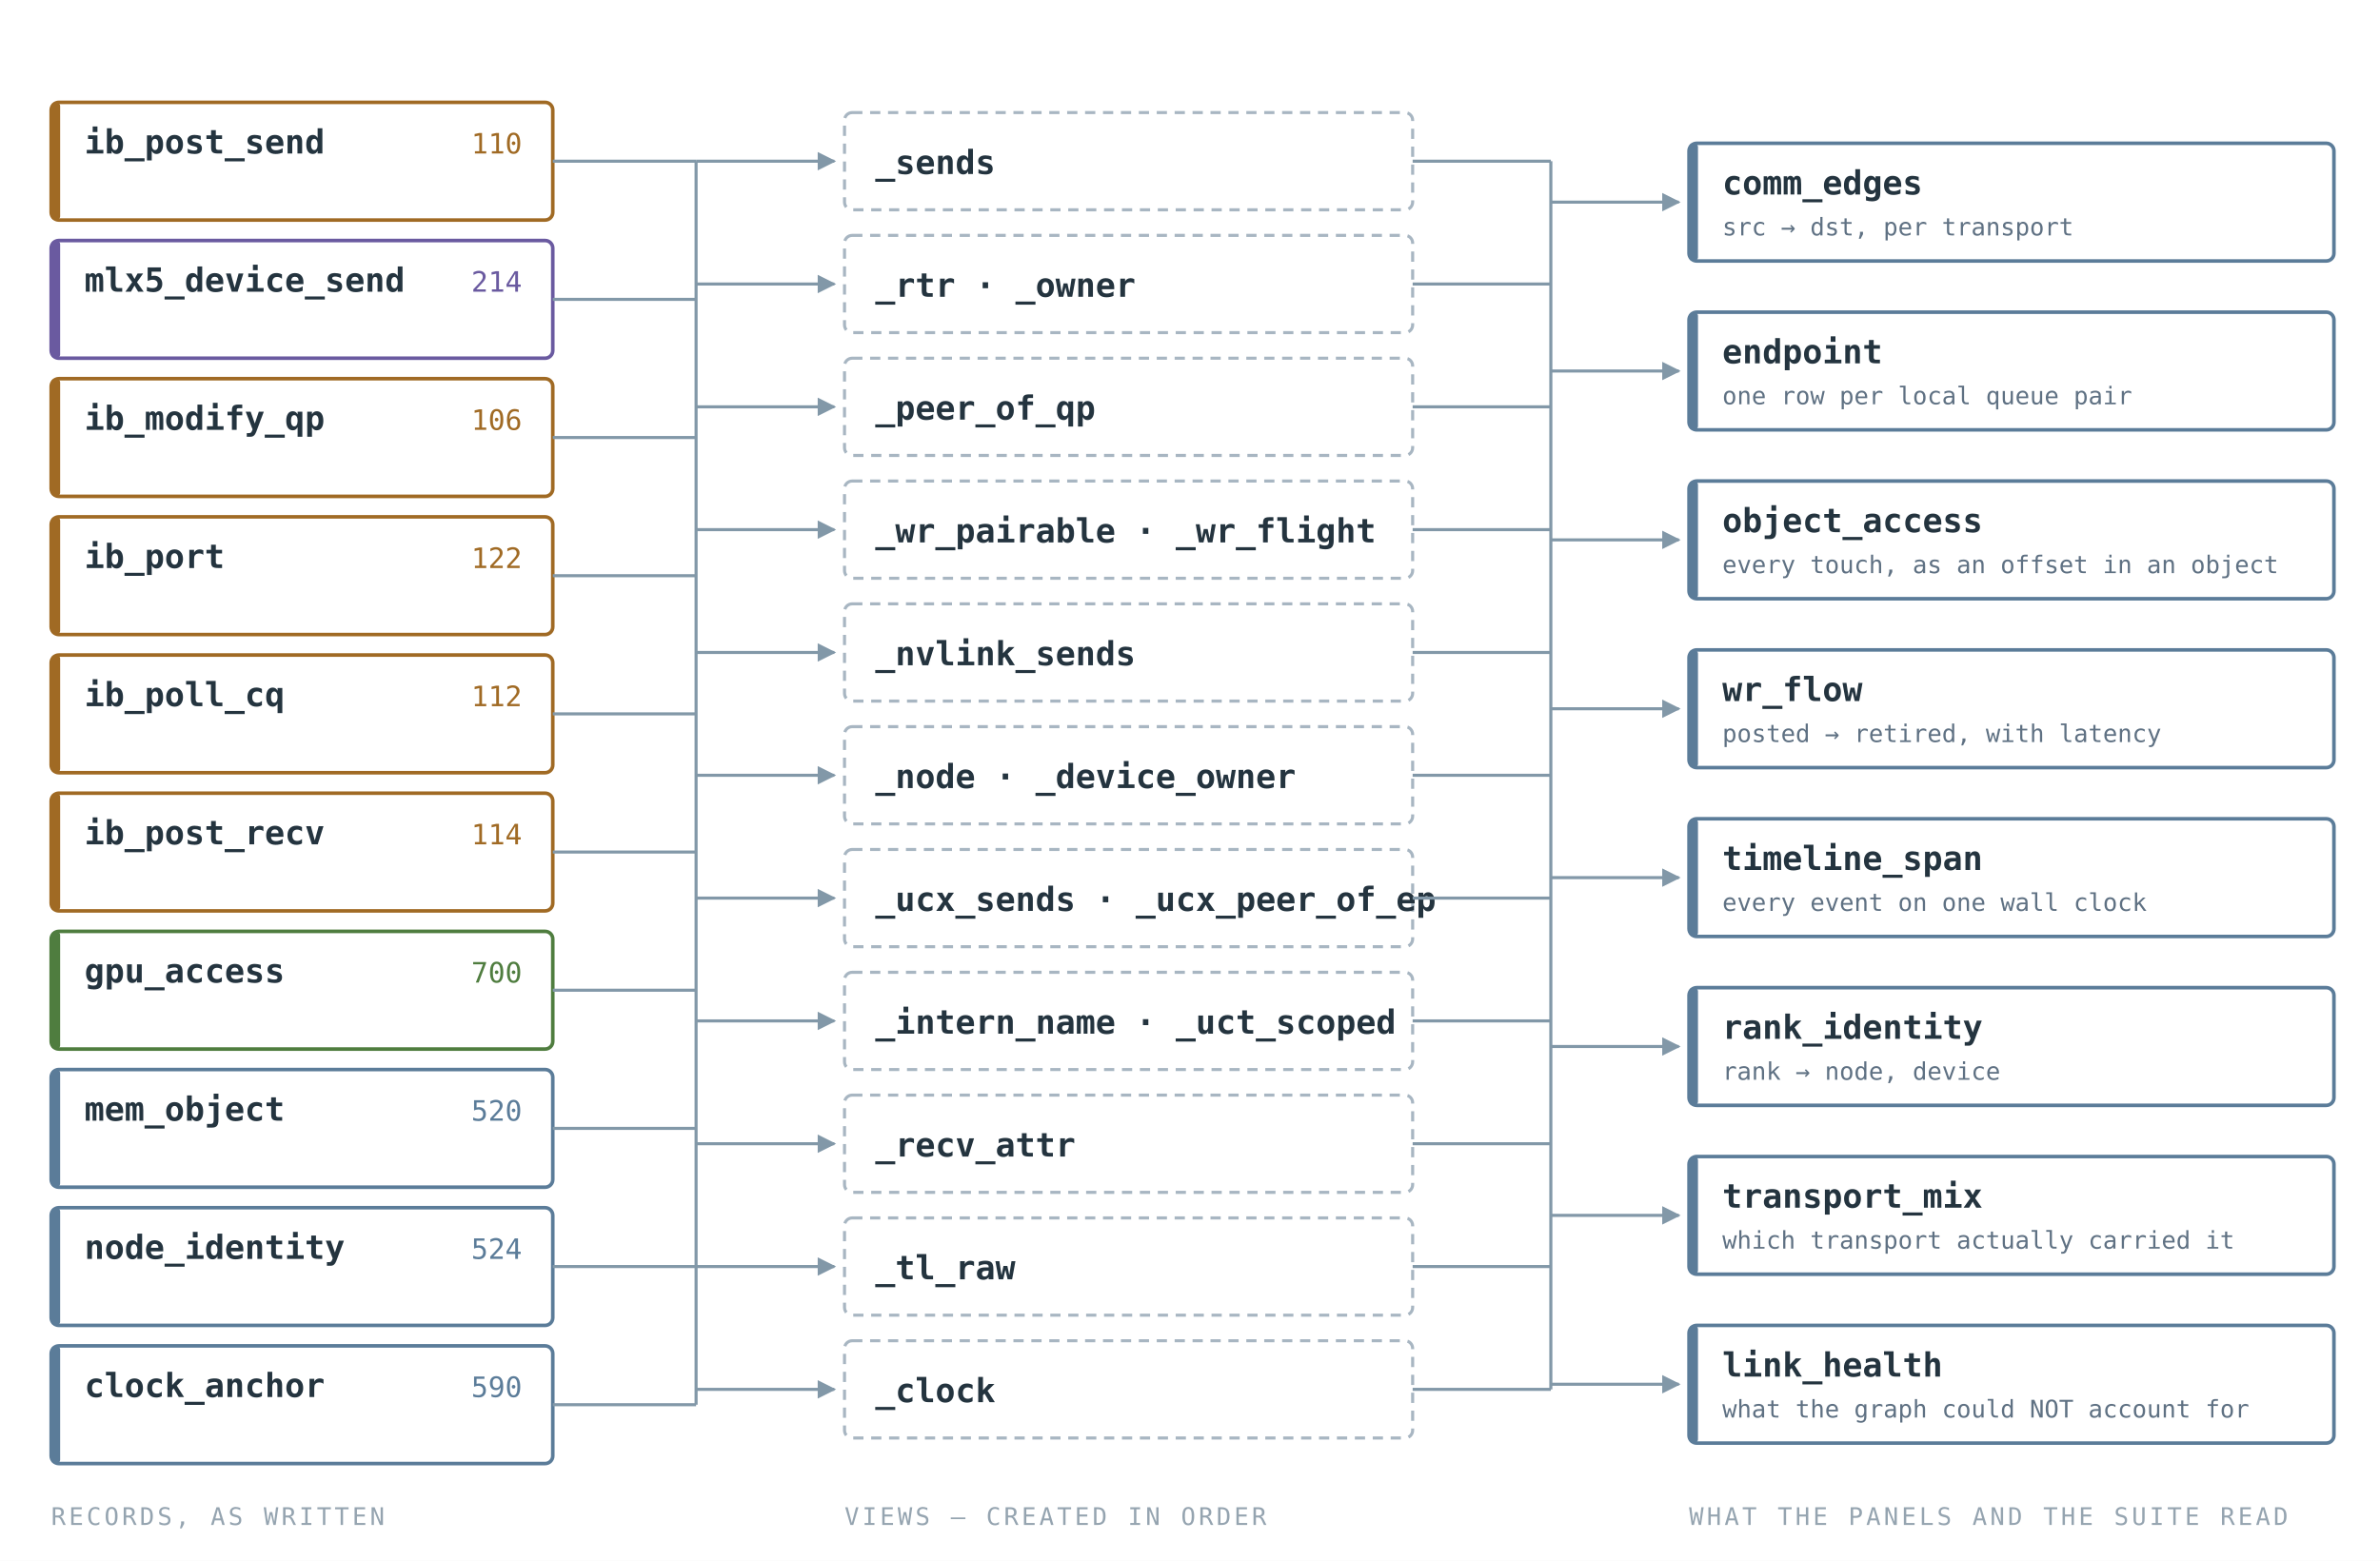
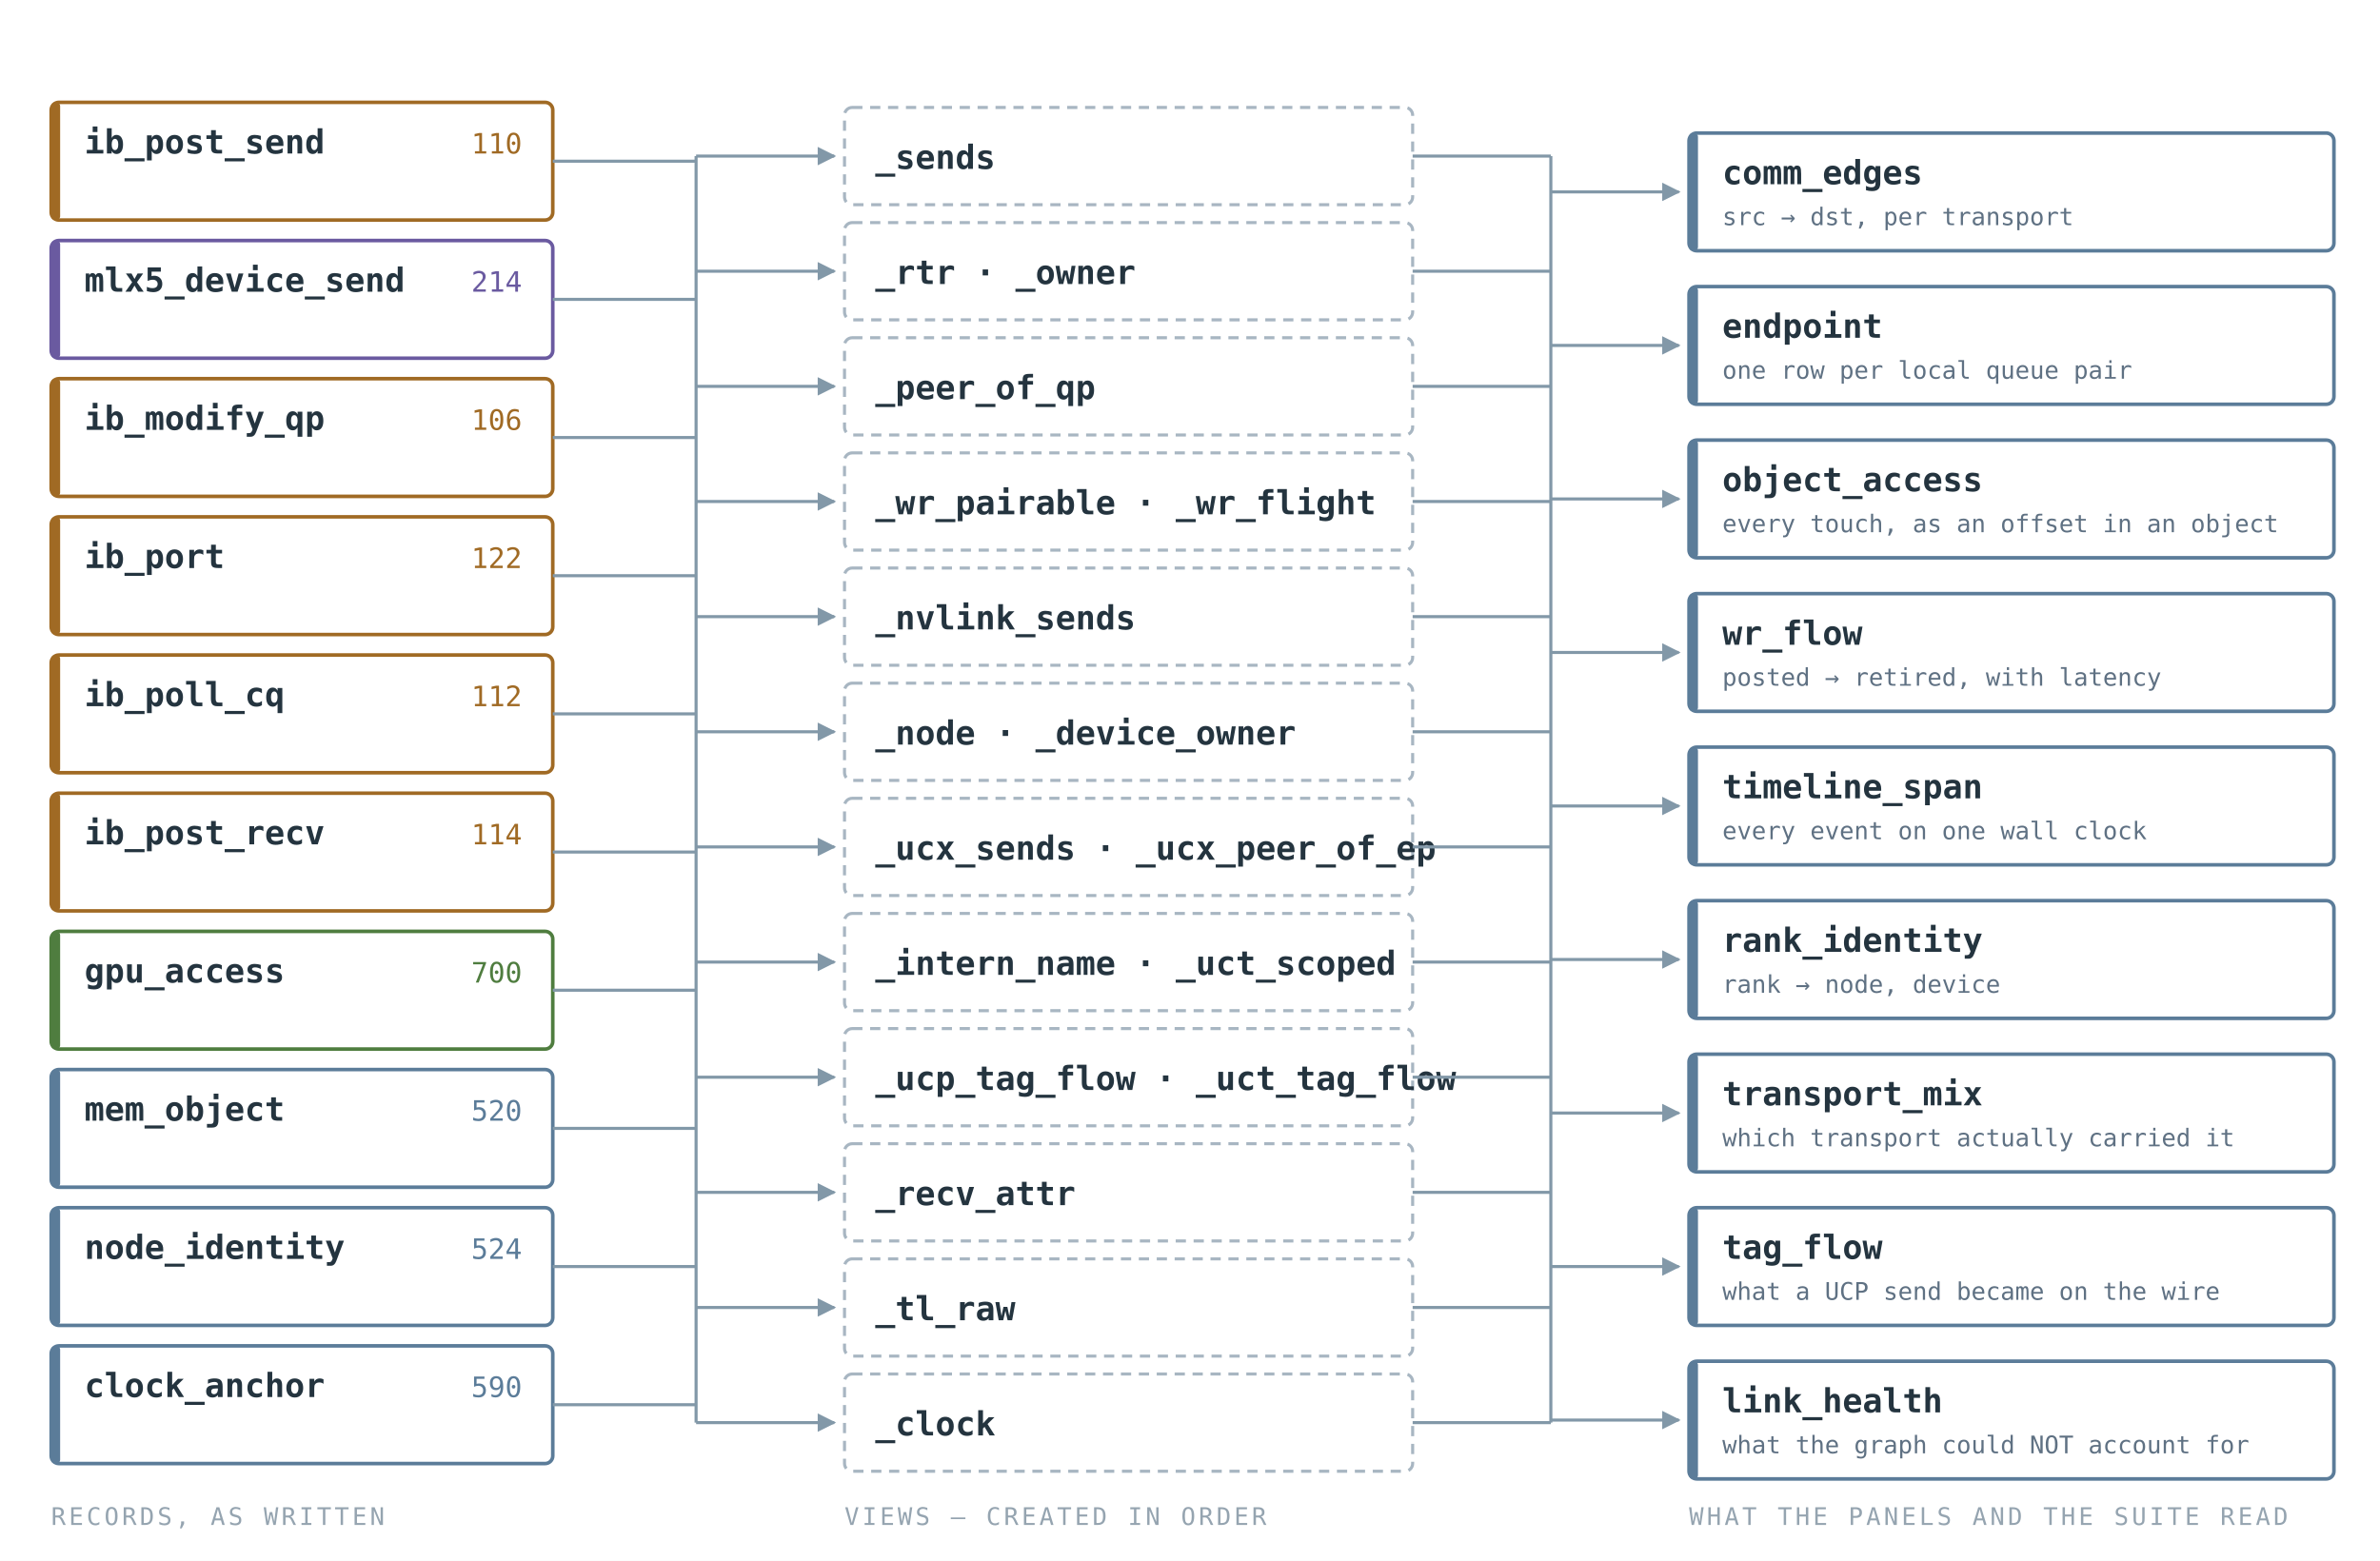
<svg xmlns="http://www.w3.org/2000/svg" viewBox="0 0 930 610" width="1581" height="1037" font-family="Inter, Helvetica Neue, Arial, sans-serif">
  <rect width="930.0" height="610.0" fill="#ffffff" />
  <defs>
    <marker id="ar" viewBox="0 0 10 10" refX="9" refY="5" markerWidth="6" markerHeight="6" orient="auto-start-reverse">
      <path d="M0 0 L10 5 L0 10 z" fill="#8298a8" />
    </marker>
  </defs>
  <g>
    <rect x="20" y="40" width="196" height="46" rx="3" fill="#ffffff" stroke="#a06a24" stroke-width="1.4" />
    <rect x="20" y="40" width="3.5" height="46" rx="1.5" fill="#a06a24" />
    <text x="33" y="60" font-family="ui-monospace, SFMono-Regular, Menlo, monospace" font-size="13" font-weight="600" fill="#24343f">ib_post_send</text>
    <text x="33" y="76" font-family="ui-monospace, SFMono-Regular, Menlo, monospace" font-size="9.5" fill="#5f7183" />
    <text x="204" y="60" fill="#a06a24" font-family="ui-monospace, SFMono-Regular, Menlo, monospace" font-size="11" font-weight="500" text-anchor="end">110</text>
    <text x="204" y="76" font-family="ui-monospace, SFMono-Regular, Menlo, monospace" font-size="8.5" letter-spacing="0.8" fill="#95a4b0" text-anchor="end" />
  </g>
  <g>
    <rect x="20" y="94" width="196" height="46" rx="3" fill="#ffffff" stroke="#6a5aa0" stroke-width="1.4" />
    <rect x="20" y="94" width="3.5" height="46" rx="1.5" fill="#6a5aa0" />
    <text x="33" y="114" font-family="ui-monospace, SFMono-Regular, Menlo, monospace" font-size="13" font-weight="600" fill="#24343f">mlx5_device_send</text>
    <text x="33" y="130" font-family="ui-monospace, SFMono-Regular, Menlo, monospace" font-size="9.5" fill="#5f7183" />
    <text x="204" y="114" fill="#6a5aa0" font-family="ui-monospace, SFMono-Regular, Menlo, monospace" font-size="11" font-weight="500" text-anchor="end">214</text>
    <text x="204" y="130" font-family="ui-monospace, SFMono-Regular, Menlo, monospace" font-size="8.5" letter-spacing="0.8" fill="#95a4b0" text-anchor="end" />
  </g>
  <g>
    <rect x="20" y="148" width="196" height="46" rx="3" fill="#ffffff" stroke="#a06a24" stroke-width="1.4" />
    <rect x="20" y="148" width="3.5" height="46" rx="1.5" fill="#a06a24" />
    <text x="33" y="168" font-family="ui-monospace, SFMono-Regular, Menlo, monospace" font-size="13" font-weight="600" fill="#24343f">ib_modify_qp</text>
    <text x="33" y="184" font-family="ui-monospace, SFMono-Regular, Menlo, monospace" font-size="9.5" fill="#5f7183" />
    <text x="204" y="168" fill="#a06a24" font-family="ui-monospace, SFMono-Regular, Menlo, monospace" font-size="11" font-weight="500" text-anchor="end">106</text>
    <text x="204" y="184" font-family="ui-monospace, SFMono-Regular, Menlo, monospace" font-size="8.5" letter-spacing="0.8" fill="#95a4b0" text-anchor="end" />
  </g>
  <g>
    <rect x="20" y="202" width="196" height="46" rx="3" fill="#ffffff" stroke="#a06a24" stroke-width="1.4" />
    <rect x="20" y="202" width="3.5" height="46" rx="1.5" fill="#a06a24" />
    <text x="33" y="222" font-family="ui-monospace, SFMono-Regular, Menlo, monospace" font-size="13" font-weight="600" fill="#24343f">ib_port</text>
    <text x="33" y="238" font-family="ui-monospace, SFMono-Regular, Menlo, monospace" font-size="9.5" fill="#5f7183" />
    <text x="204" y="222" fill="#a06a24" font-family="ui-monospace, SFMono-Regular, Menlo, monospace" font-size="11" font-weight="500" text-anchor="end">122</text>
    <text x="204" y="238" font-family="ui-monospace, SFMono-Regular, Menlo, monospace" font-size="8.5" letter-spacing="0.8" fill="#95a4b0" text-anchor="end" />
  </g>
  <g>
    <rect x="20" y="256" width="196" height="46" rx="3" fill="#ffffff" stroke="#a06a24" stroke-width="1.4" />
    <rect x="20" y="256" width="3.5" height="46" rx="1.5" fill="#a06a24" />
    <text x="33" y="276" font-family="ui-monospace, SFMono-Regular, Menlo, monospace" font-size="13" font-weight="600" fill="#24343f">ib_poll_cq</text>
    <text x="33" y="292" font-family="ui-monospace, SFMono-Regular, Menlo, monospace" font-size="9.5" fill="#5f7183" />
    <text x="204" y="276" fill="#a06a24" font-family="ui-monospace, SFMono-Regular, Menlo, monospace" font-size="11" font-weight="500" text-anchor="end">112</text>
    <text x="204" y="292" font-family="ui-monospace, SFMono-Regular, Menlo, monospace" font-size="8.5" letter-spacing="0.8" fill="#95a4b0" text-anchor="end" />
  </g>
  <g>
    <rect x="20" y="310" width="196" height="46" rx="3" fill="#ffffff" stroke="#a06a24" stroke-width="1.4" />
    <rect x="20" y="310" width="3.5" height="46" rx="1.5" fill="#a06a24" />
    <text x="33" y="330" font-family="ui-monospace, SFMono-Regular, Menlo, monospace" font-size="13" font-weight="600" fill="#24343f">ib_post_recv</text>
    <text x="33" y="346" font-family="ui-monospace, SFMono-Regular, Menlo, monospace" font-size="9.5" fill="#5f7183" />
    <text x="204" y="330" fill="#a06a24" font-family="ui-monospace, SFMono-Regular, Menlo, monospace" font-size="11" font-weight="500" text-anchor="end">114</text>
    <text x="204" y="346" font-family="ui-monospace, SFMono-Regular, Menlo, monospace" font-size="8.5" letter-spacing="0.8" fill="#95a4b0" text-anchor="end" />
  </g>
  <g>
    <rect x="20" y="364" width="196" height="46" rx="3" fill="#ffffff" stroke="#4f7d3f" stroke-width="1.4" />
    <rect x="20" y="364" width="3.5" height="46" rx="1.5" fill="#4f7d3f" />
    <text x="33" y="384" font-family="ui-monospace, SFMono-Regular, Menlo, monospace" font-size="13" font-weight="600" fill="#24343f">gpu_access</text>
    <text x="33" y="400" font-family="ui-monospace, SFMono-Regular, Menlo, monospace" font-size="9.5" fill="#5f7183" />
    <text x="204" y="384" fill="#4f7d3f" font-family="ui-monospace, SFMono-Regular, Menlo, monospace" font-size="11" font-weight="500" text-anchor="end">700</text>
    <text x="204" y="400" font-family="ui-monospace, SFMono-Regular, Menlo, monospace" font-size="8.5" letter-spacing="0.8" fill="#95a4b0" text-anchor="end" />
  </g>
  <g>
    <rect x="20" y="418" width="196" height="46" rx="3" fill="#ffffff" stroke="#5b7c99" stroke-width="1.4" />
    <rect x="20" y="418" width="3.5" height="46" rx="1.5" fill="#5b7c99" />
    <text x="33" y="438" font-family="ui-monospace, SFMono-Regular, Menlo, monospace" font-size="13" font-weight="600" fill="#24343f">mem_object</text>
    <text x="33" y="454" font-family="ui-monospace, SFMono-Regular, Menlo, monospace" font-size="9.5" fill="#5f7183" />
    <text x="204" y="438" fill="#5b7c99" font-family="ui-monospace, SFMono-Regular, Menlo, monospace" font-size="11" font-weight="500" text-anchor="end">520</text>
    <text x="204" y="454" font-family="ui-monospace, SFMono-Regular, Menlo, monospace" font-size="8.5" letter-spacing="0.8" fill="#95a4b0" text-anchor="end" />
  </g>
  <g>
    <rect x="20" y="472" width="196" height="46" rx="3" fill="#ffffff" stroke="#5b7c99" stroke-width="1.4" />
    <rect x="20" y="472" width="3.5" height="46" rx="1.5" fill="#5b7c99" />
    <text x="33" y="492" font-family="ui-monospace, SFMono-Regular, Menlo, monospace" font-size="13" font-weight="600" fill="#24343f">node_identity</text>
    <text x="33" y="508" font-family="ui-monospace, SFMono-Regular, Menlo, monospace" font-size="9.5" fill="#5f7183" />
    <text x="204" y="492" fill="#5b7c99" font-family="ui-monospace, SFMono-Regular, Menlo, monospace" font-size="11" font-weight="500" text-anchor="end">524</text>
    <text x="204" y="508" font-family="ui-monospace, SFMono-Regular, Menlo, monospace" font-size="8.5" letter-spacing="0.8" fill="#95a4b0" text-anchor="end" />
  </g>
  <g>
    <rect x="20" y="526" width="196" height="46" rx="3" fill="#ffffff" stroke="#5b7c99" stroke-width="1.4" />
    <rect x="20" y="526" width="3.5" height="46" rx="1.5" fill="#5b7c99" />
    <text x="33" y="546" font-family="ui-monospace, SFMono-Regular, Menlo, monospace" font-size="13" font-weight="600" fill="#24343f">clock_anchor</text>
    <text x="33" y="562" font-family="ui-monospace, SFMono-Regular, Menlo, monospace" font-size="9.5" fill="#5f7183" />
    <text x="204" y="546" fill="#5b7c99" font-family="ui-monospace, SFMono-Regular, Menlo, monospace" font-size="11" font-weight="500" text-anchor="end">590</text>
    <text x="204" y="562" font-family="ui-monospace, SFMono-Regular, Menlo, monospace" font-size="8.5" letter-spacing="0.8" fill="#95a4b0" text-anchor="end" />
  </g>
-   <rect x="330" y="44" width="222" height="38" rx="3" fill="#ffffff" stroke="#a8b6c2" stroke-width="1.2" stroke-dasharray="4 3" />
-   <text x="342" y="68" font-family="ui-monospace, SFMono-Regular, Menlo, monospace" font-size="13" font-weight="600" fill="#24343f">_sends</text>
-   <rect x="330" y="92" width="222" height="38" rx="3" fill="#ffffff" stroke="#a8b6c2" stroke-width="1.2" stroke-dasharray="4 3" />
-   <text x="342" y="116" font-family="ui-monospace, SFMono-Regular, Menlo, monospace" font-size="13" font-weight="600" fill="#24343f">_rtr  ·  _owner</text>
-   <rect x="330" y="140" width="222" height="38" rx="3" fill="#ffffff" stroke="#a8b6c2" stroke-width="1.2" stroke-dasharray="4 3" />
-   <text x="342" y="164" font-family="ui-monospace, SFMono-Regular, Menlo, monospace" font-size="13" font-weight="600" fill="#24343f">_peer_of_qp</text>
-   <rect x="330" y="188" width="222" height="38" rx="3" fill="#ffffff" stroke="#a8b6c2" stroke-width="1.2" stroke-dasharray="4 3" />
-   <text x="342" y="212" font-family="ui-monospace, SFMono-Regular, Menlo, monospace" font-size="13" font-weight="600" fill="#24343f">_wr_pairable  ·  _wr_flight</text>
-   <rect x="330" y="236" width="222" height="38" rx="3" fill="#ffffff" stroke="#a8b6c2" stroke-width="1.2" stroke-dasharray="4 3" />
-   <text x="342" y="260" font-family="ui-monospace, SFMono-Regular, Menlo, monospace" font-size="13" font-weight="600" fill="#24343f">_nvlink_sends</text>
-   <rect x="330" y="284" width="222" height="38" rx="3" fill="#ffffff" stroke="#a8b6c2" stroke-width="1.2" stroke-dasharray="4 3" />
-   <text x="342" y="308" font-family="ui-monospace, SFMono-Regular, Menlo, monospace" font-size="13" font-weight="600" fill="#24343f">_node  ·  _device_owner</text>
-   <rect x="330" y="332" width="222" height="38" rx="3" fill="#ffffff" stroke="#a8b6c2" stroke-width="1.2" stroke-dasharray="4 3" />
-   <text x="342" y="356" font-family="ui-monospace, SFMono-Regular, Menlo, monospace" font-size="13" font-weight="600" fill="#24343f">_ucx_sends  ·  _ucx_peer_of_ep</text>
-   <rect x="330" y="380" width="222" height="38" rx="3" fill="#ffffff" stroke="#a8b6c2" stroke-width="1.2" stroke-dasharray="4 3" />
-   <text x="342" y="404" font-family="ui-monospace, SFMono-Regular, Menlo, monospace" font-size="13" font-weight="600" fill="#24343f">_intern_name  ·  _uct_scoped</text>
-   <rect x="330" y="428" width="222" height="38" rx="3" fill="#ffffff" stroke="#a8b6c2" stroke-width="1.2" stroke-dasharray="4 3" />
-   <text x="342" y="452" font-family="ui-monospace, SFMono-Regular, Menlo, monospace" font-size="13" font-weight="600" fill="#24343f">_recv_attr</text>
-   <rect x="330" y="476" width="222" height="38" rx="3" fill="#ffffff" stroke="#a8b6c2" stroke-width="1.2" stroke-dasharray="4 3" />
-   <text x="342" y="500" font-family="ui-monospace, SFMono-Regular, Menlo, monospace" font-size="13" font-weight="600" fill="#24343f">_tl_raw</text>
-   <rect x="330" y="524" width="222" height="38" rx="3" fill="#ffffff" stroke="#a8b6c2" stroke-width="1.2" stroke-dasharray="4 3" />
-   <text x="342" y="548" font-family="ui-monospace, SFMono-Regular, Menlo, monospace" font-size="13" font-weight="600" fill="#24343f">_clock</text>
-   <rect x="660" y="56" width="252" height="46" rx="3" fill="#ffffff" stroke="#5b7c99" stroke-width="1.4" />
-   <rect x="660" y="56" width="3.5" height="46" rx="1.5" fill="#5b7c99" />
-   <text x="673" y="76" font-family="ui-monospace, SFMono-Regular, Menlo, monospace" font-size="13" font-weight="600" fill="#24343f">comm_edges</text>
-   <text x="673" y="92" font-family="ui-monospace, SFMono-Regular, Menlo, monospace" font-size="9.5" fill="#5f7183">src → dst, per transport</text>
-   <rect x="660" y="122" width="252" height="46" rx="3" fill="#ffffff" stroke="#5b7c99" stroke-width="1.4" />
-   <rect x="660" y="122" width="3.5" height="46" rx="1.5" fill="#5b7c99" />
-   <text x="673" y="142" font-family="ui-monospace, SFMono-Regular, Menlo, monospace" font-size="13" font-weight="600" fill="#24343f">endpoint</text>
-   <text x="673" y="158" font-family="ui-monospace, SFMono-Regular, Menlo, monospace" font-size="9.5" fill="#5f7183">one row per local queue pair</text>
-   <rect x="660" y="188" width="252" height="46" rx="3" fill="#ffffff" stroke="#5b7c99" stroke-width="1.4" />
-   <rect x="660" y="188" width="3.5" height="46" rx="1.5" fill="#5b7c99" />
-   <text x="673" y="208" font-family="ui-monospace, SFMono-Regular, Menlo, monospace" font-size="13" font-weight="600" fill="#24343f">object_access</text>
-   <text x="673" y="224" font-family="ui-monospace, SFMono-Regular, Menlo, monospace" font-size="9.5" fill="#5f7183">every touch, as an offset in an object</text>
-   <rect x="660" y="254" width="252" height="46" rx="3" fill="#ffffff" stroke="#5b7c99" stroke-width="1.4" />
-   <rect x="660" y="254" width="3.5" height="46" rx="1.5" fill="#5b7c99" />
-   <text x="673" y="274" font-family="ui-monospace, SFMono-Regular, Menlo, monospace" font-size="13" font-weight="600" fill="#24343f">wr_flow</text>
-   <text x="673" y="290" font-family="ui-monospace, SFMono-Regular, Menlo, monospace" font-size="9.5" fill="#5f7183">posted → retired, with latency</text>
-   <rect x="660" y="320" width="252" height="46" rx="3" fill="#ffffff" stroke="#5b7c99" stroke-width="1.4" />
-   <rect x="660" y="320" width="3.5" height="46" rx="1.5" fill="#5b7c99" />
-   <text x="673" y="340" font-family="ui-monospace, SFMono-Regular, Menlo, monospace" font-size="13" font-weight="600" fill="#24343f">timeline_span</text>
-   <text x="673" y="356" font-family="ui-monospace, SFMono-Regular, Menlo, monospace" font-size="9.5" fill="#5f7183">every event on one wall clock</text>
-   <rect x="660" y="386" width="252" height="46" rx="3" fill="#ffffff" stroke="#5b7c99" stroke-width="1.4" />
-   <rect x="660" y="386" width="3.5" height="46" rx="1.5" fill="#5b7c99" />
-   <text x="673" y="406" font-family="ui-monospace, SFMono-Regular, Menlo, monospace" font-size="13" font-weight="600" fill="#24343f">rank_identity</text>
-   <text x="673" y="422" font-family="ui-monospace, SFMono-Regular, Menlo, monospace" font-size="9.5" fill="#5f7183">rank → node, device</text>
-   <rect x="660" y="452" width="252" height="46" rx="3" fill="#ffffff" stroke="#5b7c99" stroke-width="1.4" />
-   <rect x="660" y="452" width="3.5" height="46" rx="1.5" fill="#5b7c99" />
-   <text x="673" y="472" font-family="ui-monospace, SFMono-Regular, Menlo, monospace" font-size="13" font-weight="600" fill="#24343f">transport_mix</text>
-   <text x="673" y="488" font-family="ui-monospace, SFMono-Regular, Menlo, monospace" font-size="9.5" fill="#5f7183">which transport actually carried it</text>
-   <rect x="660" y="518" width="252" height="46" rx="3" fill="#ffffff" stroke="#5b7c99" stroke-width="1.4" />
-   <rect x="660" y="518" width="3.5" height="46" rx="1.5" fill="#5b7c99" />
-   <text x="673" y="538" font-family="ui-monospace, SFMono-Regular, Menlo, monospace" font-size="13" font-weight="600" fill="#24343f">link_health</text>
-   <text x="673" y="554" font-family="ui-monospace, SFMono-Regular, Menlo, monospace" font-size="9.5" fill="#5f7183">what the graph could NOT account for</text>
+   <rect x="330" y="42" width="222" height="38" rx="3" fill="#ffffff" stroke="#a8b6c2" stroke-width="1.2" stroke-dasharray="4 3" />
+   <text x="342" y="66" font-family="ui-monospace, SFMono-Regular, Menlo, monospace" font-size="13" font-weight="600" fill="#24343f">_sends</text>
+   <rect x="330" y="87" width="222" height="38" rx="3" fill="#ffffff" stroke="#a8b6c2" stroke-width="1.2" stroke-dasharray="4 3" />
+   <text x="342" y="111" font-family="ui-monospace, SFMono-Regular, Menlo, monospace" font-size="13" font-weight="600" fill="#24343f">_rtr  ·  _owner</text>
+   <rect x="330" y="132" width="222" height="38" rx="3" fill="#ffffff" stroke="#a8b6c2" stroke-width="1.2" stroke-dasharray="4 3" />
+   <text x="342" y="156" font-family="ui-monospace, SFMono-Regular, Menlo, monospace" font-size="13" font-weight="600" fill="#24343f">_peer_of_qp</text>
+   <rect x="330" y="177" width="222" height="38" rx="3" fill="#ffffff" stroke="#a8b6c2" stroke-width="1.2" stroke-dasharray="4 3" />
+   <text x="342" y="201" font-family="ui-monospace, SFMono-Regular, Menlo, monospace" font-size="13" font-weight="600" fill="#24343f">_wr_pairable  ·  _wr_flight</text>
+   <rect x="330" y="222" width="222" height="38" rx="3" fill="#ffffff" stroke="#a8b6c2" stroke-width="1.2" stroke-dasharray="4 3" />
+   <text x="342" y="246" font-family="ui-monospace, SFMono-Regular, Menlo, monospace" font-size="13" font-weight="600" fill="#24343f">_nvlink_sends</text>
+   <rect x="330" y="267" width="222" height="38" rx="3" fill="#ffffff" stroke="#a8b6c2" stroke-width="1.2" stroke-dasharray="4 3" />
+   <text x="342" y="291" font-family="ui-monospace, SFMono-Regular, Menlo, monospace" font-size="13" font-weight="600" fill="#24343f">_node  ·  _device_owner</text>
+   <rect x="330" y="312" width="222" height="38" rx="3" fill="#ffffff" stroke="#a8b6c2" stroke-width="1.2" stroke-dasharray="4 3" />
+   <text x="342" y="336" font-family="ui-monospace, SFMono-Regular, Menlo, monospace" font-size="13" font-weight="600" fill="#24343f">_ucx_sends  ·  _ucx_peer_of_ep</text>
+   <rect x="330" y="357" width="222" height="38" rx="3" fill="#ffffff" stroke="#a8b6c2" stroke-width="1.2" stroke-dasharray="4 3" />
+   <text x="342" y="381" font-family="ui-monospace, SFMono-Regular, Menlo, monospace" font-size="13" font-weight="600" fill="#24343f">_intern_name  ·  _uct_scoped</text>
+   <rect x="330" y="402" width="222" height="38" rx="3" fill="#ffffff" stroke="#a8b6c2" stroke-width="1.2" stroke-dasharray="4 3" />
+   <text x="342" y="426" font-family="ui-monospace, SFMono-Regular, Menlo, monospace" font-size="13" font-weight="600" fill="#24343f">_ucp_tag_flow  ·  _uct_tag_flow</text>
+   <rect x="330" y="447" width="222" height="38" rx="3" fill="#ffffff" stroke="#a8b6c2" stroke-width="1.2" stroke-dasharray="4 3" />
+   <text x="342" y="471" font-family="ui-monospace, SFMono-Regular, Menlo, monospace" font-size="13" font-weight="600" fill="#24343f">_recv_attr</text>
+   <rect x="330" y="492" width="222" height="38" rx="3" fill="#ffffff" stroke="#a8b6c2" stroke-width="1.2" stroke-dasharray="4 3" />
+   <text x="342" y="516" font-family="ui-monospace, SFMono-Regular, Menlo, monospace" font-size="13" font-weight="600" fill="#24343f">_tl_raw</text>
+   <rect x="330" y="537" width="222" height="38" rx="3" fill="#ffffff" stroke="#a8b6c2" stroke-width="1.2" stroke-dasharray="4 3" />
+   <text x="342" y="561" font-family="ui-monospace, SFMono-Regular, Menlo, monospace" font-size="13" font-weight="600" fill="#24343f">_clock</text>
+   <rect x="660" y="52" width="252" height="46" rx="3" fill="#ffffff" stroke="#5b7c99" stroke-width="1.4" />
+   <rect x="660" y="52" width="3.5" height="46" rx="1.5" fill="#5b7c99" />
+   <text x="673" y="72" font-family="ui-monospace, SFMono-Regular, Menlo, monospace" font-size="13" font-weight="600" fill="#24343f">comm_edges</text>
+   <text x="673" y="88" font-family="ui-monospace, SFMono-Regular, Menlo, monospace" font-size="9.5" fill="#5f7183">src → dst, per transport</text>
+   <rect x="660" y="112" width="252" height="46" rx="3" fill="#ffffff" stroke="#5b7c99" stroke-width="1.4" />
+   <rect x="660" y="112" width="3.5" height="46" rx="1.5" fill="#5b7c99" />
+   <text x="673" y="132" font-family="ui-monospace, SFMono-Regular, Menlo, monospace" font-size="13" font-weight="600" fill="#24343f">endpoint</text>
+   <text x="673" y="148" font-family="ui-monospace, SFMono-Regular, Menlo, monospace" font-size="9.5" fill="#5f7183">one row per local queue pair</text>
+   <rect x="660" y="172" width="252" height="46" rx="3" fill="#ffffff" stroke="#5b7c99" stroke-width="1.4" />
+   <rect x="660" y="172" width="3.5" height="46" rx="1.5" fill="#5b7c99" />
+   <text x="673" y="192" font-family="ui-monospace, SFMono-Regular, Menlo, monospace" font-size="13" font-weight="600" fill="#24343f">object_access</text>
+   <text x="673" y="208" font-family="ui-monospace, SFMono-Regular, Menlo, monospace" font-size="9.5" fill="#5f7183">every touch, as an offset in an object</text>
+   <rect x="660" y="232" width="252" height="46" rx="3" fill="#ffffff" stroke="#5b7c99" stroke-width="1.4" />
+   <rect x="660" y="232" width="3.5" height="46" rx="1.5" fill="#5b7c99" />
+   <text x="673" y="252" font-family="ui-monospace, SFMono-Regular, Menlo, monospace" font-size="13" font-weight="600" fill="#24343f">wr_flow</text>
+   <text x="673" y="268" font-family="ui-monospace, SFMono-Regular, Menlo, monospace" font-size="9.5" fill="#5f7183">posted → retired, with latency</text>
+   <rect x="660" y="292" width="252" height="46" rx="3" fill="#ffffff" stroke="#5b7c99" stroke-width="1.4" />
+   <rect x="660" y="292" width="3.5" height="46" rx="1.5" fill="#5b7c99" />
+   <text x="673" y="312" font-family="ui-monospace, SFMono-Regular, Menlo, monospace" font-size="13" font-weight="600" fill="#24343f">timeline_span</text>
+   <text x="673" y="328" font-family="ui-monospace, SFMono-Regular, Menlo, monospace" font-size="9.5" fill="#5f7183">every event on one wall clock</text>
+   <rect x="660" y="352" width="252" height="46" rx="3" fill="#ffffff" stroke="#5b7c99" stroke-width="1.4" />
+   <rect x="660" y="352" width="3.5" height="46" rx="1.5" fill="#5b7c99" />
+   <text x="673" y="372" font-family="ui-monospace, SFMono-Regular, Menlo, monospace" font-size="13" font-weight="600" fill="#24343f">rank_identity</text>
+   <text x="673" y="388" font-family="ui-monospace, SFMono-Regular, Menlo, monospace" font-size="9.5" fill="#5f7183">rank → node, device</text>
+   <rect x="660" y="412" width="252" height="46" rx="3" fill="#ffffff" stroke="#5b7c99" stroke-width="1.4" />
+   <rect x="660" y="412" width="3.5" height="46" rx="1.5" fill="#5b7c99" />
+   <text x="673" y="432" font-family="ui-monospace, SFMono-Regular, Menlo, monospace" font-size="13" font-weight="600" fill="#24343f">transport_mix</text>
+   <text x="673" y="448" font-family="ui-monospace, SFMono-Regular, Menlo, monospace" font-size="9.5" fill="#5f7183">which transport actually carried it</text>
+   <rect x="660" y="472" width="252" height="46" rx="3" fill="#ffffff" stroke="#5b7c99" stroke-width="1.4" />
+   <rect x="660" y="472" width="3.5" height="46" rx="1.5" fill="#5b7c99" />
+   <text x="673" y="492" font-family="ui-monospace, SFMono-Regular, Menlo, monospace" font-size="13" font-weight="600" fill="#24343f">tag_flow</text>
+   <text x="673" y="508" font-family="ui-monospace, SFMono-Regular, Menlo, monospace" font-size="9.5" fill="#5f7183">what a UCP send became on the wire</text>
+   <rect x="660" y="532" width="252" height="46" rx="3" fill="#ffffff" stroke="#5b7c99" stroke-width="1.4" />
+   <rect x="660" y="532" width="3.5" height="46" rx="1.5" fill="#5b7c99" />
+   <text x="673" y="552" font-family="ui-monospace, SFMono-Regular, Menlo, monospace" font-size="13" font-weight="600" fill="#24343f">link_health</text>
+   <text x="673" y="568" font-family="ui-monospace, SFMono-Regular, Menlo, monospace" font-size="9.5" fill="#5f7183">what the graph could NOT account for</text>
  <path d="M216 63 H272" fill="none" stroke="#8298a8" stroke-width="1.2" />
  <path d="M216 117 H272" fill="none" stroke="#8298a8" stroke-width="1.2" />
  <path d="M216 171 H272" fill="none" stroke="#8298a8" stroke-width="1.2" />
  <path d="M216 225 H272" fill="none" stroke="#8298a8" stroke-width="1.2" />
  <path d="M216 279 H272" fill="none" stroke="#8298a8" stroke-width="1.2" />
  <path d="M216 333 H272" fill="none" stroke="#8298a8" stroke-width="1.2" />
  <path d="M216 387 H272" fill="none" stroke="#8298a8" stroke-width="1.2" />
  <path d="M216 441 H272" fill="none" stroke="#8298a8" stroke-width="1.2" />
  <path d="M216 495 H272" fill="none" stroke="#8298a8" stroke-width="1.2" />
  <path d="M216 549 H272" fill="none" stroke="#8298a8" stroke-width="1.2" />
-   <path d="M272 63 V549" fill="none" stroke="#8298a8" stroke-width="1.2" />
-   <path d="M272 63 H326" fill="none" stroke="#8298a8" stroke-width="1.2" marker-end="url(#ar)" />
-   <path d="M272 111 H326" fill="none" stroke="#8298a8" stroke-width="1.2" marker-end="url(#ar)" />
-   <path d="M272 159 H326" fill="none" stroke="#8298a8" stroke-width="1.2" marker-end="url(#ar)" />
-   <path d="M272 207 H326" fill="none" stroke="#8298a8" stroke-width="1.2" marker-end="url(#ar)" />
-   <path d="M272 255 H326" fill="none" stroke="#8298a8" stroke-width="1.2" marker-end="url(#ar)" />
-   <path d="M272 303 H326" fill="none" stroke="#8298a8" stroke-width="1.2" marker-end="url(#ar)" />
-   <path d="M272 351 H326" fill="none" stroke="#8298a8" stroke-width="1.2" marker-end="url(#ar)" />
-   <path d="M272 399 H326" fill="none" stroke="#8298a8" stroke-width="1.2" marker-end="url(#ar)" />
-   <path d="M272 447 H326" fill="none" stroke="#8298a8" stroke-width="1.2" marker-end="url(#ar)" />
-   <path d="M272 495 H326" fill="none" stroke="#8298a8" stroke-width="1.2" marker-end="url(#ar)" />
-   <path d="M272 543 H326" fill="none" stroke="#8298a8" stroke-width="1.2" marker-end="url(#ar)" />
-   <path d="M552 63 H606" fill="none" stroke="#8298a8" stroke-width="1.2" />
-   <path d="M552 111 H606" fill="none" stroke="#8298a8" stroke-width="1.2" />
-   <path d="M552 159 H606" fill="none" stroke="#8298a8" stroke-width="1.2" />
-   <path d="M552 207 H606" fill="none" stroke="#8298a8" stroke-width="1.2" />
-   <path d="M552 255 H606" fill="none" stroke="#8298a8" stroke-width="1.2" />
-   <path d="M552 303 H606" fill="none" stroke="#8298a8" stroke-width="1.2" />
-   <path d="M552 351 H606" fill="none" stroke="#8298a8" stroke-width="1.2" />
-   <path d="M552 399 H606" fill="none" stroke="#8298a8" stroke-width="1.2" />
-   <path d="M552 447 H606" fill="none" stroke="#8298a8" stroke-width="1.2" />
-   <path d="M552 495 H606" fill="none" stroke="#8298a8" stroke-width="1.2" />
-   <path d="M552 543 H606" fill="none" stroke="#8298a8" stroke-width="1.2" />
-   <path d="M606 63 V543" fill="none" stroke="#8298a8" stroke-width="1.2" />
-   <path d="M606 79 H656" fill="none" stroke="#8298a8" stroke-width="1.2" marker-end="url(#ar)" />
-   <path d="M606 145 H656" fill="none" stroke="#8298a8" stroke-width="1.2" marker-end="url(#ar)" />
-   <path d="M606 211 H656" fill="none" stroke="#8298a8" stroke-width="1.2" marker-end="url(#ar)" />
-   <path d="M606 277 H656" fill="none" stroke="#8298a8" stroke-width="1.2" marker-end="url(#ar)" />
-   <path d="M606 343 H656" fill="none" stroke="#8298a8" stroke-width="1.2" marker-end="url(#ar)" />
-   <path d="M606 409 H656" fill="none" stroke="#8298a8" stroke-width="1.2" marker-end="url(#ar)" />
-   <path d="M606 475 H656" fill="none" stroke="#8298a8" stroke-width="1.2" marker-end="url(#ar)" />
-   <path d="M606 541 H656" fill="none" stroke="#8298a8" stroke-width="1.2" marker-end="url(#ar)" />
+   <path d="M272 61 V556" fill="none" stroke="#8298a8" stroke-width="1.2" />
+   <path d="M272 61 H326" fill="none" stroke="#8298a8" stroke-width="1.2" marker-end="url(#ar)" />
+   <path d="M272 106 H326" fill="none" stroke="#8298a8" stroke-width="1.2" marker-end="url(#ar)" />
+   <path d="M272 151 H326" fill="none" stroke="#8298a8" stroke-width="1.2" marker-end="url(#ar)" />
+   <path d="M272 196 H326" fill="none" stroke="#8298a8" stroke-width="1.2" marker-end="url(#ar)" />
+   <path d="M272 241 H326" fill="none" stroke="#8298a8" stroke-width="1.2" marker-end="url(#ar)" />
+   <path d="M272 286 H326" fill="none" stroke="#8298a8" stroke-width="1.2" marker-end="url(#ar)" />
+   <path d="M272 331 H326" fill="none" stroke="#8298a8" stroke-width="1.2" marker-end="url(#ar)" />
+   <path d="M272 376 H326" fill="none" stroke="#8298a8" stroke-width="1.2" marker-end="url(#ar)" />
+   <path d="M272 421 H326" fill="none" stroke="#8298a8" stroke-width="1.2" marker-end="url(#ar)" />
+   <path d="M272 466 H326" fill="none" stroke="#8298a8" stroke-width="1.2" marker-end="url(#ar)" />
+   <path d="M272 511 H326" fill="none" stroke="#8298a8" stroke-width="1.2" marker-end="url(#ar)" />
+   <path d="M272 556 H326" fill="none" stroke="#8298a8" stroke-width="1.2" marker-end="url(#ar)" />
+   <path d="M552 61 H606" fill="none" stroke="#8298a8" stroke-width="1.2" />
+   <path d="M552 106 H606" fill="none" stroke="#8298a8" stroke-width="1.2" />
+   <path d="M552 151 H606" fill="none" stroke="#8298a8" stroke-width="1.2" />
+   <path d="M552 196 H606" fill="none" stroke="#8298a8" stroke-width="1.2" />
+   <path d="M552 241 H606" fill="none" stroke="#8298a8" stroke-width="1.2" />
+   <path d="M552 286 H606" fill="none" stroke="#8298a8" stroke-width="1.2" />
+   <path d="M552 331 H606" fill="none" stroke="#8298a8" stroke-width="1.2" />
+   <path d="M552 376 H606" fill="none" stroke="#8298a8" stroke-width="1.2" />
+   <path d="M552 421 H606" fill="none" stroke="#8298a8" stroke-width="1.2" />
+   <path d="M552 466 H606" fill="none" stroke="#8298a8" stroke-width="1.2" />
+   <path d="M552 511 H606" fill="none" stroke="#8298a8" stroke-width="1.2" />
+   <path d="M552 556 H606" fill="none" stroke="#8298a8" stroke-width="1.2" />
+   <path d="M606 61 V556" fill="none" stroke="#8298a8" stroke-width="1.2" />
+   <path d="M606 75 H656" fill="none" stroke="#8298a8" stroke-width="1.2" marker-end="url(#ar)" />
+   <path d="M606 135 H656" fill="none" stroke="#8298a8" stroke-width="1.2" marker-end="url(#ar)" />
+   <path d="M606 195 H656" fill="none" stroke="#8298a8" stroke-width="1.2" marker-end="url(#ar)" />
+   <path d="M606 255 H656" fill="none" stroke="#8298a8" stroke-width="1.2" marker-end="url(#ar)" />
+   <path d="M606 315 H656" fill="none" stroke="#8298a8" stroke-width="1.2" marker-end="url(#ar)" />
+   <path d="M606 375 H656" fill="none" stroke="#8298a8" stroke-width="1.2" marker-end="url(#ar)" />
+   <path d="M606 435 H656" fill="none" stroke="#8298a8" stroke-width="1.2" marker-end="url(#ar)" />
+   <path d="M606 495 H656" fill="none" stroke="#8298a8" stroke-width="1.2" marker-end="url(#ar)" />
+   <path d="M606 555 H656" fill="none" stroke="#8298a8" stroke-width="1.2" marker-end="url(#ar)" />
  <text x="20" y="596" text-anchor="start" font-family="ui-monospace, SFMono-Regular, Menlo, monospace" font-size="9.5" letter-spacing="1.2" fill="#95a4b0">RECORDS, AS WRITTEN</text>
  <text x="330" y="596" text-anchor="start" font-family="ui-monospace, SFMono-Regular, Menlo, monospace" font-size="9.5" letter-spacing="1.2" fill="#95a4b0">VIEWS — CREATED IN ORDER</text>
  <text x="660" y="596" text-anchor="start" font-family="ui-monospace, SFMono-Regular, Menlo, monospace" font-size="9.5" letter-spacing="1.2" fill="#95a4b0">WHAT THE PANELS AND THE SUITE READ</text>
</svg>
